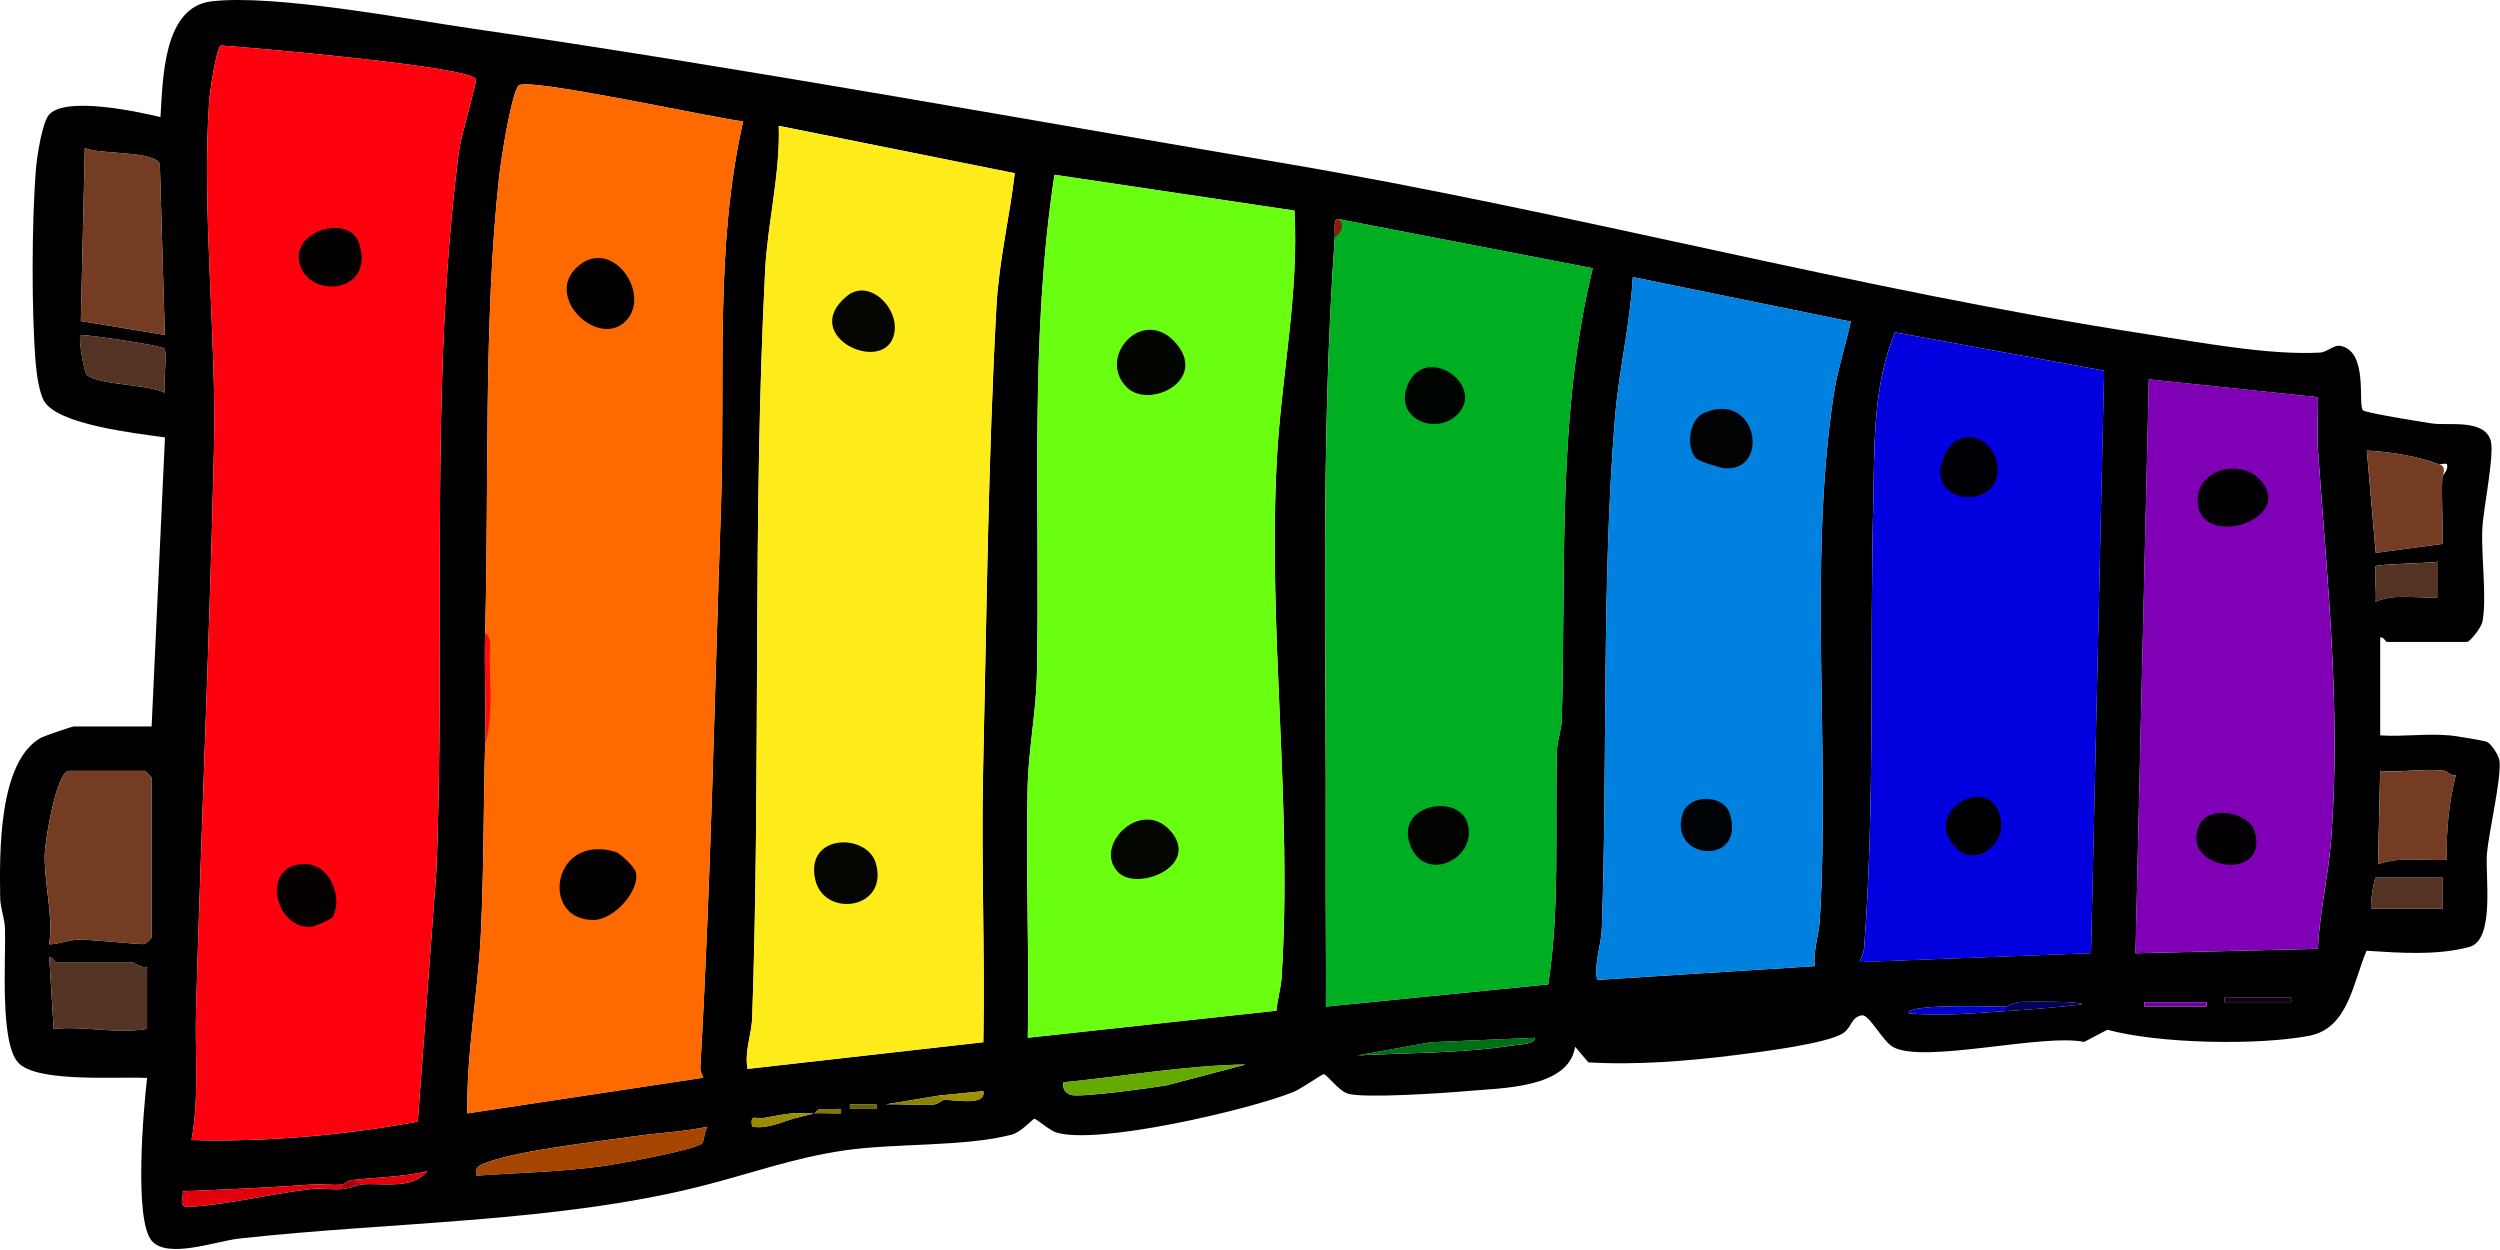
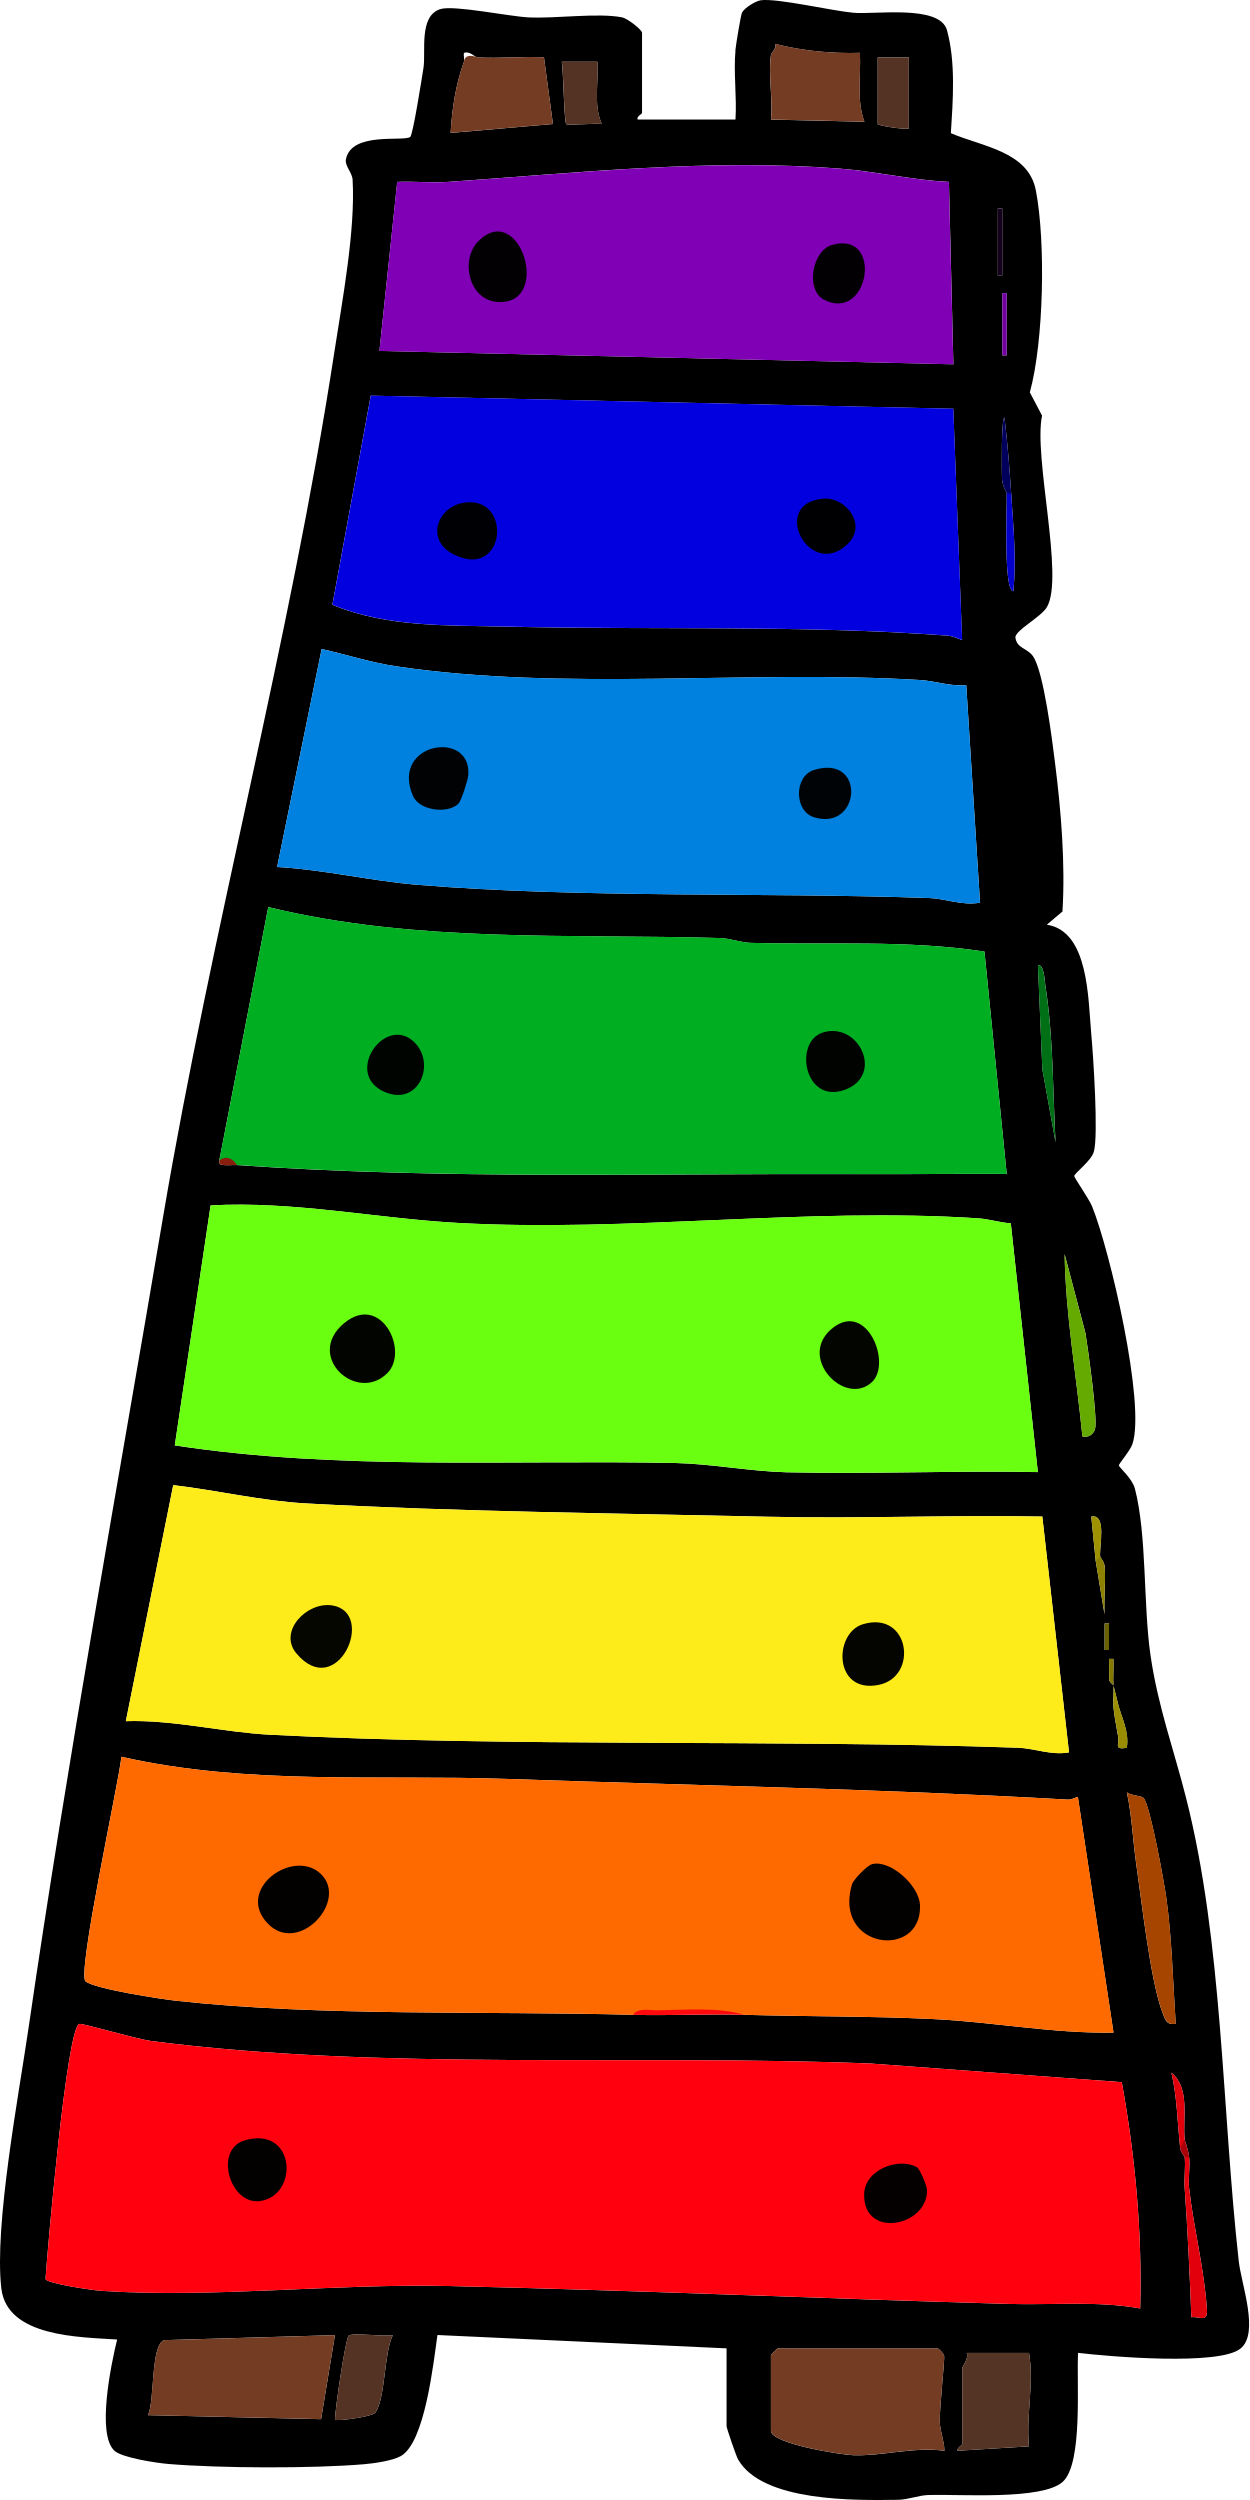
- <svg xmlns="http://www.w3.org/2000/svg" width="100%" height="100%" viewBox="0 0 1686 843" version="1.1" xml:space="preserve" style="fill-rule:evenodd;clip-rule:evenodd;stroke-linejoin:round;stroke-miterlimit:2;">
-   <clipPath id="_clip1">
-     <polygon points="1685.81,0 1685.81,842.323 -0,842.323 -0,0 1685.81,0 " />
-   </clipPath>
-   <g clip-path="url(#_clip1)">
-     <path id="path6" d="M1651.67,495.859c3.708,0.333 23.708,3.625 25.542,4.458c3.125,1.458 7.916,9.125 8.416,12.667c1.542,11.041 -7.083,47.75 -8.416,62.416c-1.334,14.667 5.625,58.375 -11.75,63.167c-21.625,5.958 -47.375,4.042 -69.459,2.625c-9.166,21.417 -12.25,52.292 -38.666,57.333c-34.709,6.667 -101.834,5.334 -136.125,-4.083l-15.667,8.25c-27.792,-5.917 -108.625,15 -129,3.333c-7,-4 -16,-22.041 -20.833,-21.291c-7.209,1.083 -6.917,7.916 -12.334,11.791c-10.208,7.25 -57.041,13.042 -72.083,14.917c-32.375,4.083 -67.875,7 -100.125,5l-8.917,-10.542c-4.333,28.375 -50,27.792 -73.583,29.959c-14.417,1.333 -69.083,4.958 -79.625,1.708c-6.417,-2 -14.375,-13.167 -16.292,-13.167c-1.208,0 -15.208,9.875 -20.5,12.042c-29.625,12 -133.333,36.208 -160.25,27.167c-4.416,-1.5 -13.25,-9.167 -14.333,-9.125c-1.292,-0 -8.708,9 -15.625,10.791c-31.583,8.209 -77.875,5.542 -112.458,10.542c-34.5,5 -63.875,15.833 -96.042,23.958c-97.875,24.875 -210.583,24.167 -312.458,35.542c-15.834,1.75 -48.542,14.083 -58.959,1.208c-11.75,-14.5 -5.416,-88.416 -2.916,-109.541c-19.084,-1.167 -74.667,3.5 -87.042,-10.459c-12.375,-13.958 -8.167,-69.291 -8.792,-90.208c-0.208,-7.083 -3.125,-13.667 -3.25,-20.75c-0.416,-28.917 -1.5,-91.667 27.334,-107.917c2.333,-1.291 21.083,-7.708 22.291,-7.708l52.5,0l9,-194.958c-18.75,-2.709 -72.75,-8.417 -81.708,-24.834c-3.125,-5.708 -4.833,-17.791 -5.417,-24.583c-2.958,-34.75 -2.75,-97.208 0.167,-132.042c0.667,-8.083 4.167,-30.958 8.792,-36.208c10.958,-12.417 58.958,-2.292 75.125,1.667c1.708,-25.209 1.541,-74.209 34.458,-78.084c42.292,-4.958 131,11.875 176.625,18.5c181.625,26.417 364.333,59.875 545.5,90.5c194.708,32.917 388.833,85.709 583.458,115.542c34.75,5.333 82.209,14.292 116.334,12.333c5,-0.291 9.291,-5.416 13.875,-4.5c18.875,3.75 11.583,39.167 15.041,43.375c1.5,1.834 40.209,7.917 46.584,8.917c10.916,1.708 35.125,-3.333 39.625,11.5c2.75,9.083 -5,46.417 -5.625,59.25c-0.917,18.542 3.208,46.583 0.041,63.042c-0.75,3.916 -8.458,13.583 -10.416,13.583l-54,0c-0.917,0 -2.292,-3.792 -4.5,-3l-0,66c15.083,1 31.625,-1.375 46.5,0l-0,-0.083l-0.042,-0Zm-3,24c-13,-2 -29.958,1.458 -43.5,-0l-1.458,63.041c14.833,-5.541 31,-2.25 46.458,-3.041c-0.583,-19 1.292,-38.542 6,-57c-3.125,0.875 -5.917,-2.792 -7.542,-3.042l0.042,0.042Zm-4.5,-207c-15.333,-5.584 -31.75,-8.042 -48,-9l6,69l44.958,-6.042c0.75,-14.75 -0.916,-30.417 0,-44.958c0.084,-1.584 4.5,-5.042 3,-9c-1.875,-0.417 -4.583,0.5 -6,-0l0.042,-0Zm3,300l-0,-21l-45,-0c-1.042,-0 -3.875,17.791 -3,21l48,-0Zm-3,-210l-0,-24.042c-5.792,1.042 -40.5,1.542 -42.042,3c-1,0.958 0.709,19.667 0,24c13.084,-5.833 28.042,-2 42,-3l0,0.042l0.042,-0Zm-81,237c1.208,-24.625 7.042,-49 8.958,-73.542c6.834,-88.125 -2.791,-176.083 -8.958,-264c-0.792,-11.417 0.5,-23.083 -0,-34.458l-114,-12l-9,387.041l123.042,-3l-0.042,-0.041Zm-63,36l45,-0l-0,-3l-45,-0l-0,3Zm-54,3l42,-0l-0,-3l-42,-0l-0,3Zm-36,-36l8.833,-392.875l-141.041,-25.875c-15.334,37.166 -13.75,77.958 -14.709,117.333c-2.375,97.917 1.292,198.708 -6.041,296.958c-0.292,4.042 -1.667,6.834 -3.084,10.375l156,-5.958l0.042,0.042Zm-57,36c-7.958,0.291 -66.208,-2.417 -66.042,4.5c21.417,2.125 44.292,-0.084 66.042,-1.5c17.042,-1.084 34.125,-2.5 51.042,-4.5c-0,-2.209 -36.209,-1.917 -40.875,-1.709c-5.292,0.209 -9.625,3.209 -10.125,3.209l-0.042,-0Zm-129.333,-27.292c-1.042,-10.667 2.791,-20.75 3.416,-31.083c7.042,-115.875 -7.833,-239.375 9.292,-353.709c2.542,-16.875 7.917,-33.291 11.625,-49.875l-147,-30.041c-1.75,31.625 -9.417,63.083 -12,94.541c-9.125,111.042 -4.958,232.417 -8.917,345.084c-0.375,11.083 -5.333,22.541 -3.125,34.375l146.709,-9.292Zm-320.667,-503.708c-1.042,0.333 -2.458,-0.584 -2.792,1.708c-0.708,3.375 0,6.917 -0.208,10.292c-9.875,139.916 -5.542,278.916 -6.125,418.375c-0.125,33.541 0.333,67.125 0.125,100.625l149.958,-15c8,-52.459 4.417,-104.834 5.875,-157.625c0.209,-7.084 3.042,-13.667 3.25,-20.75c2.959,-101.917 -3.458,-204.667 20.875,-304.584l-171,-33.041l0.042,-0Zm12,563.958c35,-1.917 71,-1.417 105.625,-6.833c3.542,-0.542 14.542,-0.75 14.375,-5.084l-70.458,3l-49.5,8.959l-0.042,-0.042Zm-54.292,-30.208c0.5,-7.459 2.875,-14.625 3.375,-22.125c7.584,-115.75 -9.583,-235.584 -3.083,-351.084c3.125,-55.375 14.875,-110.666 11.792,-166.375l-161.834,-24.166c-17.041,111.583 -9.583,224.875 -11.875,337.625c-0.458,23.208 -5.708,51.5 -6.25,74.75c-1.333,56.458 1.209,113.166 0.125,169.625l167.709,-18.25l0.041,-0Zm-143.708,48.25c-0.833,4.125 1.083,7.25 5,8.541c6.167,2 54.083,-4.708 64.583,-6.416l53.375,-14.084c-41.291,0.667 -82,8 -122.958,12l-0,-0.041Zm-54,-27c1.167,-61.459 -1.542,-123.167 -0.125,-184.625c2.375,-102.834 3.333,-209.25 9,-312c1.667,-29.959 8.833,-59.709 12.333,-89.417l-159.166,-31.958c1.041,32.25 -7.542,65.708 -9.167,97.375c-8.5,165.75 -3,337.833 -8.75,504.25c-0.375,11.083 -5.333,22.541 -3.125,34.375l159.042,-18l-0.042,-0Zm-30,36l-36,5.958c10.5,-0.417 21.208,0.708 31.708,0.167c3.959,-0.209 6.667,-3.084 7.25,-3.125c6.792,-0.625 29.125,4.666 27,-6l-30,3l0.042,-0Zm-60,8.958l17.958,0l0,-2.958l-17.958,-0l-0,2.958Zm-24,3.042c-4.958,0.291 -10.083,-0.417 -15,-0c-5.208,0.458 -13.75,2.125 -19.417,3.125c-5.333,0.916 -8.958,-3.292 -7.541,5.833c10.916,1.792 20.458,-3.625 30,-6c4.166,-1.042 7.833,-1.875 12,-3c5.958,-0.375 12.041,0.292 18,0l-0,-2.958l-13.417,0.083c-2.208,-0.333 -3.75,2.667 -4.583,2.917l-0.042,-0Zm-222,-324c-0.667,24.916 0.708,50.083 -0,75c-1.208,42.333 -0.833,85.375 -2.875,127.625c-1.958,40.416 -9.833,80.875 -9.125,121.375l159,-24.042c-0.667,-2.333 -2,-4.208 -1.875,-6.833c7.208,-125.75 9.583,-252.5 13.958,-378.542c3,-86.75 -4.416,-174.167 14.917,-259.583c-18.25,-1.917 -146.875,-30.25 -151.5,-24.125c-5.208,6.875 -11.917,50.916 -13.125,61.958c-10.542,96.792 -6.708,208.458 -9.375,307.125l-0,0.042Zm146.25,344.25c1.625,-1.709 1.458,-8.167 3.75,-11.25c-16.125,3.458 -32.792,4.041 -49.083,6.416c-24.917,3.625 -78.375,9.542 -99.417,17.584c-4.667,1.791 -8.667,2.583 -7.5,8.958c28.167,-1.917 57.125,-2.5 85.083,-6.375c9.875,-1.375 62.917,-10.917 67.167,-15.375l-0,0.042Zm-191.667,-14.667l12.542,-168.958c6.458,-158.209 -5.125,-329.209 15.25,-485.75c1.208,-9.334 11.917,-45.709 11.5,-48.167c-1.458,-8.542 -154.125,-21.708 -172.042,-22.875c-3.041,0.833 -7.583,31.875 -7.958,37.542c-5.042,75 5,157.333 3.25,234.25c-2.875,125.625 -8.5,252.416 -12.083,377.916c-0.834,29.542 2.208,59.334 -3.042,88.459c51.125,1.416 102.333,-3.292 152.583,-12.417Zm-44.583,39.417c-2.833,0.333 -5.333,2.916 -6,3c-6.833,0.666 -14.125,-0.5 -21,-0c-28.875,2.041 -57.875,3.416 -87,4.5c1.125,3.791 -3.917,11.041 4.5,10.541c27.083,-1.583 55.5,-8.958 82.5,-12.041c6.708,-0.75 14.25,0.75 21,-0c5.333,-0.584 11.125,-2.917 12,-3c13.792,-1.5 34.542,3.916 45,-8.959c-16.75,3.917 -34.083,4.042 -51,5.959Zm-126,-570l-3.375,-115.125c-3.167,-9.25 -40.917,-6.334 -50.583,-10.917l-2.709,116.708l56.667,9.334Zm-0.042,39c-1.125,-5.709 1.834,-27.25 -0.291,-29.709c-1.875,-2.166 -49.125,-9.125 -56.667,-9.291c-1.25,1.25 2.042,25.416 4.792,27.333c9.916,6.792 40,5.667 52.166,11.667Zm-8.958,367.5l-0,-108c-0,-0.334 -4.167,-4.5 -4.5,-4.5l-51,-0c-8.708,-0 -16.208,47.291 -16.5,55.583c-0.625,19.792 5.833,40.917 3,61.417c6.667,-0.084 12.583,-2.875 19.333,-3.125c8.959,-0.334 42.584,3.5 44.75,2.916c1.417,-0.375 4.542,-3.166 4.875,-4.291l0.042,-0Zm-3,61.5l-0,-42c-3.833,1.625 -8.875,-3 -10.5,-3l-51,-0c-0.625,-0 -3.375,-4.5 -4.458,-3l2.958,48c21.125,-2.125 42.458,3.666 63,-0Z" style="fill-rule:nonzero;" />
-     <path id="path8" d="M281.755,756.442c-50.25,9.125 -101.458,13.833 -152.583,12.417c5.25,-29.125 2.167,-58.917 3.042,-88.459c3.625,-125.458 9.25,-252.291 12.083,-377.916c1.75,-76.875 -8.292,-159.209 -3.25,-234.25c0.375,-5.667 4.917,-36.709 7.958,-37.542c17.875,1.167 170.584,14.333 172.042,22.875c0.417,2.458 -10.292,38.833 -11.5,48.167c-20.375,156.541 -8.792,327.541 -15.25,485.75l-12.542,168.958Z" style="fill:#fe000e;fill-rule:nonzero;" />
-     <path id="path10" d="M327.172,426.859c2.667,-98.667 -1.167,-210.334 9.375,-307.125c1.208,-11.042 7.917,-55.125 13.125,-61.959c4.625,-6.125 133.25,22.209 151.5,24.125c-19.333,85.417 -11.875,172.875 -14.917,259.584c-4.375,126.041 -6.75,252.791 -13.958,378.541c-0.167,2.584 1.208,4.5 1.875,6.834l-159,24.041c-0.708,-40.5 7.167,-81 9.125,-121.375c2.042,-42.25 1.667,-85.291 2.875,-127.625c2.417,-24.75 3.083,-50.666 -0,-75l-0,-0.041Z" style="fill:#fe6a00;fill-rule:nonzero;" />
-     <path id="path12" d="M663.172,702.859l-159.042,18c-2.208,-11.875 2.75,-23.292 3.125,-34.375c5.75,-166.417 0.25,-338.5 8.75,-504.25c1.625,-31.667 10.209,-65.125 9.167,-97.375l159.167,31.958c-3.5,29.708 -10.667,59.458 -12.334,89.417c-5.666,102.75 -6.625,209.166 -9,312c-1.416,61.458 1.292,123.208 0.125,184.625l0.042,-0Z" style="fill:#feeb1a;fill-rule:nonzero;" />
-     <path id="path14" d="M860.88,681.609l-167.708,18.25c1.083,-56.459 -1.458,-113.167 -0.125,-169.625c0.542,-23.25 5.792,-51.542 6.25,-74.75c2.292,-112.792 -5.167,-226.042 11.875,-337.625l161.833,24.166c3.084,55.75 -8.708,111 -11.791,166.375c-6.5,115.5 10.666,235.292 3.083,351.084c-0.5,7.5 -2.875,14.666 -3.375,22.125l-0.042,-0Z" style="fill:#6afe11;fill-rule:nonzero;" />
-     <path id="path16" d="M903.172,147.859l171,33.041c-24.333,99.959 -17.917,202.667 -20.875,304.584c-0.208,7.083 -3.042,13.666 -3.25,20.75c-1.5,52.75 2.083,105.166 -5.875,157.625l-149.958,15c0.208,-33.5 -0.292,-67.084 -0.125,-100.625c0.583,-139.459 -3.75,-278.459 6.125,-418.375l3,-12l-0.042,-0Z" style="fill:#00ae22;fill-rule:nonzero;" />
-     <path id="path18" d="M1223.84,651.567l-146.709,9.292c-2.208,-11.875 2.75,-23.292 3.125,-34.375c3.959,-112.667 -0.25,-234.042 8.917,-345.084c2.583,-31.458 10.25,-62.916 12,-94.541l147,30.041c-3.708,16.584 -9.083,33 -11.625,49.875c-17.083,114.334 -2.208,237.834 -9.292,353.709c-0.625,10.333 -4.5,20.416 -3.416,31.083Z" style="fill:#0081df;fill-rule:nonzero;" />
-     <path id="path20" d="M1410.17,642.859l-156,5.958c1.417,-3.542 2.792,-6.375 3.083,-10.375c7.292,-98.25 3.667,-199.042 6.042,-296.958c0.958,-39.375 -0.625,-80.209 14.708,-117.334l141.042,25.875l-8.833,392.875l-0.042,-0.041Z" style="fill:#0200df;fill-rule:nonzero;" />
-     <path id="path22" d="M1563.17,639.859l-123.042,3l9,-387.042l114,12c0.5,11.417 -0.791,23.042 0,34.458c6.125,87.917 15.792,175.875 8.959,264c-1.917,24.542 -7.75,48.917 -8.959,73.542l0.042,0.042Z" style="fill:#8000b6;fill-rule:nonzero;" />
-     <path id="path24" d="M102.172,632.359c-0.333,1.125 -3.5,3.916 -4.875,4.291c-2.167,0.584 -35.833,-3.25 -44.75,-2.916c-6.75,0.25 -12.667,3.083 -19.333,3.125c2.833,-20.5 -3.625,-41.625 -3,-61.417c0.25,-8.292 7.791,-55.583 16.5,-55.583l51,-0c0.333,-0 4.5,4.166 4.5,4.5l-0,108l-0.042,-0Z" style="fill:#733c23;fill-rule:nonzero;" />
-     <path id="path26" d="M111.172,225.859l-56.667,-9.334l2.709,-116.708c9.708,4.542 47.416,1.625 50.583,10.917l3.375,115.125Z" style="fill:#733c23;fill-rule:nonzero;" />
-     <path id="path28" d="M1647.17,321.859c-0.958,14.541 0.75,30.208 -0,44.958l-44.958,6.042l-6,-69c16.25,0.958 32.666,3.416 48,9c3.916,0.5 4.916,3.5 3,9l-0.042,-0Z" style="fill:#733c23;fill-rule:nonzero;" />
-     <path id="path30" d="M99.172,693.859c-20.542,3.708 -41.875,-2.084 -63,-0l-2.958,-48c1.083,-1.5 3.833,3 4.458,3l51,-0c1.625,-0 6.667,4.625 10.5,3l-0,42Z" style="fill:#543425;fill-rule:nonzero;" />
-     <path id="path32" d="M1648.67,519.859c1.583,0.25 4.375,3.916 7.542,3.041c-4.709,18.459 -6.584,38 -6,57c-15.5,0.792 -31.667,-2.5 -46.459,3.042l1.459,-63.042c13.541,1.459 30.5,-2 43.5,0l-0.042,-0.041Z" style="fill:#733c23;fill-rule:nonzero;" />
-     <path id="path34" d="M473.422,771.109c-4.208,4.458 -57.25,14 -67.167,15.375c-27.958,3.875 -56.916,4.458 -85.083,6.375c-1.125,-6.375 2.875,-7.167 7.5,-8.959c21.042,-8.041 74.458,-13.958 99.417,-17.583c16.291,-2.375 32.958,-2.958 49.083,-6.417c-2.25,3.042 -2.125,9.542 -3.75,11.25l-0,-0.041Z" style="fill:#a64500;fill-rule:nonzero;" />
-     <path id="path36" d="M111.13,264.859c-12.166,-6 -42.25,-4.875 -52.166,-11.667c-2.792,-1.917 -6.084,-26.042 -4.792,-27.333c7.583,0.166 54.833,7.083 56.667,9.291c2.125,2.459 -0.834,23.959 0.291,29.709Z" style="fill:#543324;fill-rule:nonzero;" />
-     <path id="path38" d="M717.172,729.859c40.958,-3.959 81.667,-11.334 122.958,-12l-53.375,14.083c-10.5,1.708 -58.458,8.375 -64.583,6.417c-3.917,-1.25 -5.833,-4.417 -5,-8.542l-0,0.042Z" style="fill:#65aa00;fill-rule:nonzero;" />
-     <path id="path40" d="M1647.17,612.859l-48,-0c-0.875,-3.209 1.958,-21 3,-21l45,-0l-0,21Z" style="fill:#543324;fill-rule:nonzero;" />
-     <path id="path42" d="M1644.17,402.859c-13.917,1 -28.917,-2.834 -42,3c0.667,-4.334 -1.042,-23.042 -0,-24c1.5,-1.459 36.25,-1.959 42.042,-3l-0,24.041l-0,-0.041l-0.042,-0Z" style="fill:#543324;fill-rule:nonzero;" />
-     <path id="path44" d="M915.172,711.817l49.5,-8.958l70.458,-3c0.209,4.333 -10.791,4.541 -14.375,5.083c-34.625,5.458 -70.625,4.958 -105.625,6.833l0.042,0.042Z" style="fill:#007016;fill-rule:nonzero;" />
-     <path id="path46" d="M210.172,801.859c-27,3.083 -55.458,10.458 -82.5,12.041c-8.417,0.5 -3.375,-6.708 -4.5,-10.541c29.125,-1.084 58.125,-2.459 87,-4.5c2.625,0.833 2.583,1.833 -0,3Z" style="fill:#e1000c;fill-rule:nonzero;" />
-     <path id="path48" d="M1353.17,681.859c-21.708,1.416 -44.625,3.625 -66.042,1.5c-0.166,-6.917 58.084,-4.209 66.042,-4.5c2.625,0.833 2.583,1.833 -0,3Z" style="fill:#0200c9;fill-rule:nonzero;" />
-     <path id="path50" d="M327.172,501.859c0.708,-24.917 -0.667,-50.084 -0,-75c4.958,3.125 3,11.375 3.042,16.458c0.208,18.625 2.25,41.083 -3.042,58.542Z" style="fill:#fe090d;fill-rule:nonzero;" />
-     <path id="path52" d="M243.172,798.859c-4.708,0.708 -6.708,-0.292 -6,-3c16.917,-1.917 34.25,-2.042 51,-5.959c-10.458,12.875 -31.208,7.459 -45,8.959Z" style="fill:#e2000c;fill-rule:nonzero;" />
-     <path id="path54" d="M1353.17,681.859l-0,-3c0.542,-0 4.833,-3 10.125,-3.209c4.708,-0.208 40.875,-0.5 40.875,1.709c-16.917,2 -34,3.416 -51.042,4.5l0.042,-0Z" style="fill:#01005c;fill-rule:nonzero;" />
-     <path id="path56" d="M537.172,753.859c-9.542,2.375 -19.083,7.791 -30,6c-1.417,-9.125 2.208,-4.917 7.542,-5.834c5.666,-1 14.25,-2.666 19.416,-3.125c2.042,0.292 3.334,0.625 3,3l0,-0.041l0.042,-0Z" style="fill:#998c00;fill-rule:nonzero;" />
-     <path id="path58" d="M636.172,741.859c-0.625,-0 -3.333,2.916 -7.25,3.125c-10.5,0.541 -21.208,-0.584 -31.708,-0.167l36,-5.958c2.208,0.208 3.5,0.458 3,3l-0.042,-0Z" style="fill:#8d8100;fill-rule:nonzero;" />
-     <path id="rect60" d="M1545.17,675.859l-45,-0l-0,-3l45,-0l-0,3Z" style="fill:#15001d;" />
-     <path id="rect62" d="M1488.17,678.859l-42,-0l-0,-3l42,-0l-0,3Z" style="fill:#71009f;" />
-     <path id="path64" d="M633.172,738.859l30,-3c2.125,10.625 -20.167,5.375 -27,6l-3,-3Z" style="fill:#9f9200;fill-rule:nonzero;" />
-     <path id="path66" d="M210.172,801.859l-0,-3c6.875,-0.5 14.167,0.666 21,-0c2.625,0.833 2.583,1.833 -0,3c-6.75,0.75 -14.292,-0.75 -21,-0Z" style="fill:#e6000d;fill-rule:nonzero;" />
-     <path id="rect68" d="M591.13,747.859l-17.958,-0l-0,-2.959l17.958,0l0,2.959Z" style="fill:#696000;" />
-     <path id="path70" d="M231.172,801.859l-0,-3c0.667,-0.084 3.167,-2.667 6,-3l6,3c-0.875,0.083 -6.667,2.416 -12,3Z" style="fill:#a90009;fill-rule:nonzero;" />
-     <path id="path72" d="M549.172,750.859c0.833,-0.209 2.375,-3.209 4.583,-2.917l13.417,-0.083l-0,2.958c-5.958,0.333 -12.042,-0.333 -18,0l-0,0.042Z" style="fill:#847900;fill-rule:nonzero;" />
-     <path id="path74" d="M900.172,159.859c0.25,-3.375 -0.542,-6.875 0.208,-10.292c0.334,-2.292 1.75,-1.375 2.792,-1.708c3.75,4.5 1.542,9.041 -3,12Z" style="fill:#881e0d;fill-rule:nonzero;" />
-     <path id="path76" d="M537.172,753.859l-3,-3c4.917,-0.417 10.042,0.291 15,-0c-4.167,1.125 -7.833,1.958 -12,3Z" style="fill:#9e9100;fill-rule:nonzero;" />
-     <path id="path78" d="M242.505,164.984c10.084,34.125 -36.75,36.916 -40.875,10.708c-3.25,-20.667 34.667,-31.708 40.875,-10.708Z" style="fill:#030000;fill-rule:nonzero;" />
-     <path id="path80" d="M224.464,618.234c-1.125,1.958 -12.542,6.916 -15.834,6.916c-23.875,0.084 -32.833,-42.416 -3,-42.458c17.542,0 25.542,23.667 18.834,35.5l-0,0.042Z" style="fill:#050000;fill-rule:nonzero;" />
-     <path id="path82" d="M428.755,588.025c3.25,11.917 -14.166,32.042 -28.041,32.375c-36.584,0.875 -28.959,-58.666 14.333,-45.916c3.417,1 12.792,10.25 13.708,13.541Z" style="fill:#030100;fill-rule:nonzero;" />
-     <path id="path84" d="M422.38,216.109c-17.958,19.375 -55.083,-14.625 -33.833,-35.375c23.042,-22.5 51.125,16.791 33.833,35.375Z" style="fill:#020100;fill-rule:nonzero;" />
-     <path id="path86" d="M590.589,581.984c9.333,31.458 -35.375,37.583 -40.917,10.625c-6.25,-30.584 34.958,-30.667 40.917,-10.625Z" style="fill:#040400;fill-rule:nonzero;" />
-     <path id="path88" d="M571.005,199.775c14.667,-12.25 35.042,7.125 32.209,24.417c-4.959,29.958 -65.167,3.042 -32.209,-24.417Z" style="fill:#060601;fill-rule:nonzero;" />
-     <path id="path90" d="M759.839,261.15c-20.542,-20.625 11.5,-55.75 33.666,-29.166c20.792,24.916 -18.833,44.125 -33.666,29.166Z" style="fill:#020400;fill-rule:nonzero;" />
-     <path id="path92" d="M753.922,588.067c-17.333,-18.292 17.25,-51.458 36.667,-26.208c17.625,22.875 -24.084,39.458 -36.667,26.208Z" style="fill:#020500;fill-rule:nonzero;" />
-     <path id="path94" d="M989.589,554.942c7.5,24.333 -29.167,41.583 -38.75,14.458c-9.584,-27.125 32.625,-34.333 38.75,-14.458Z" style="fill:#000300;fill-rule:nonzero;" />
-     <path id="path96" d="M983.339,279.067c-14.542,15.458 -44.334,3.208 -33.625,-20.208c12.375,-27.084 51.833,0.833 33.625,20.208Z" style="fill:#000401;fill-rule:nonzero;" />
-     <path id="path98" d="M1143.88,309.15c-7,-7 -4.916,-26.333 5.334,-30.708c35.958,-15.417 44.916,39.833 13.833,37.333c-3.25,-0.25 -17.292,-4.75 -19.167,-6.625Z" style="fill:#000203;fill-rule:nonzero;" />
-     <path id="path100" d="M1166.63,548.942c10.792,35.292 -41.625,31.458 -31.916,0c4.208,-13.583 27.75,-13.583 31.916,0Z" style="fill:#000305;fill-rule:nonzero;" />
-     <path id="path102" d="M1346.71,312.067c6.208,33.792 -52.5,29.625 -34.834,-6c9.584,-19.333 31.625,-11.292 34.834,6Z" style="fill:#000004;fill-rule:nonzero;" />
-     <path id="path104" d="M1349.59,555.109c1.291,15.041 -17.792,30.5 -31.125,15.958c-23.5,-25.542 28,-52.208 31.125,-15.958Z" style="fill:#000003;fill-rule:nonzero;" />
-     <path id="path106" d="M1523.3,322.692c27.75,27.917 -43.458,49.958 -41.125,12.875c1.208,-19.417 28.542,-25.583 41.125,-12.875Z" style="fill:#020003;fill-rule:nonzero;" />
-     <path id="path108" d="M1520.63,561.025c9.959,34.959 -52.416,25.167 -37,-5.25c6.5,-12.833 33.167,-8.208 37,5.25Z" style="fill:#030004;fill-rule:nonzero;" />
-   </g>
+ <svg xmlns="http://www.w3.org/2000/svg" id="Layer_1" version="1.1" viewBox="0 0 202.158 404.595" width="202.158" height="404.595">
+   <defs id="defs4">
+     <style id="style2">
+       .st0 {
+         fill: #0200df;
+       }
+ 
+       .st1 {
+         fill: #060601;
+       }
+ 
+       .st2 {
+         fill: #e6000d;
+       }
+ 
+       .st3 {
+         fill: #050000;
+       }
+ 
+       .st4 {
+         fill: #000003;
+       }
+ 
+       .st5 {
+         fill: #9f9200;
+       }
+ 
+       .st6 {
+         fill: #a90009;
+       }
+ 
+       .st7 {
+         fill: #000004;
+       }
+ 
+       .st8 {
+         fill: #543425;
+       }
+ 
+       .st9 {
+         fill: #8000b6;
+       }
+ 
+       .st10 {
+         fill: #15001d;
+       }
+ 
+       .st11 {
+         fill: #000300;
+       }
+ 
+       .st12 {
+         fill: #8d8100;
+       }
+ 
+       .st13 {
+         fill: #65aa00;
+       }
+ 
+       .st14 {
+         fill: #fe6a00;
+       }
+ 
+       .st15 {
+         fill: #030000;
+       }
+ 
+       .st16 {
+         fill: #030004;
+       }
+ 
+       .st17 {
+         fill: #881e0d;
+       }
+ 
+       .st18 {
+         fill: #000203;
+       }
+ 
+       .st19 {
+         fill: #030100;
+       }
+ 
+       .st20 {
+         fill: #fe090d;
+       }
+ 
+       .st21 {
+         fill: #007016;
+       }
+ 
+       .st22 {
+         fill: #e2000c;
+       }
+ 
+       .st23 {
+         fill: #020003;
+       }
+ 
+       .st24 {
+         fill: #a64500;
+       }
+ 
+       .st25 {
+         fill: #00ae22;
+       }
+ 
+       .st26 {
+         fill: #71009f;
+       }
+ 
+       .st27 {
+         fill: #0081df;
+       }
+ 
+       .st28 {
+         fill: #020100;
+       }
+ 
+       .st29 {
+         fill: #fe000e;
+       }
+ 
+       .st30 {
+         fill: #01005c;
+       }
+ 
+       .st31 {
+         fill: #9e9100;
+       }
+ 
+       .st32 {
+         fill: #733c23;
+       }
+ 
+       .st33 {
+         fill: #6afe11;
+       }
+ 
+       .st34 {
+         fill: #000305;
+       }
+ 
+       .st35 {
+         fill: #feeb1a;
+       }
+ 
+       .st36 {
+         fill: #998c00;
+       }
+ 
+       .st37 {
+         fill: #0200c9;
+       }
+ 
+       .st38 {
+         fill: #020400;
+       }
+ 
+       .st39 {
+         fill: #696000;
+       }
+ 
+       .st40 {
+         fill: #000401;
+       }
+ 
+       .st41 {
+         fill: #040400;
+       }
+ 
+       .st42 {
+         fill: #e1000c;
+       }
+ 
+       .st43 {
+         fill: #847900;
+       }
+ 
+       .st44 {
+         fill: #020500;
+       }
+ 
+       .st45 {
+         fill: #543324;
+       }
+     </style>
+   </defs>
+   <path d="m 119.006,8.194 c 0.08,-0.89 0.87,-5.69 1.07,-6.13 0.35,-0.75 2.19,-1.9 3.04,-2.02 2.65,-0.37 11.46,1.7 14.98,2.02 3.52,0.32 14.01,-1.35 15.16,2.82 1.43,5.19 0.97,11.37 0.63,16.67 5.14,2.2 12.55,2.94 13.76,9.28 1.6,8.33 1.28,24.44 -0.98,32.67 l 1.98,3.76 c -1.42,6.67 3.6,26.07 0.8,30.96 -0.96,1.68 -5.29,3.84 -5.11,5 0.26,1.73 1.9,1.66 2.83,2.96 1.74,2.45 3.13,13.69 3.58,17.3 0.98,7.77 1.68,16.29 1.2,24.03 l -2.53,2.14 c 6.81,1.04 6.67,12 7.19,17.66 0.32,3.46 1.19,16.58 0.41,19.11 -0.48,1.54 -3.16,3.45 -3.16,3.91 0,0.29 2.37,3.65 2.89,4.92 2.88,7.11 8.69,32 6.52,38.46 -0.36,1.06 -2.2,3.18 -2.19,3.44 0,0.31 2.16,2.09 2.59,3.75 1.97,7.58 1.33,18.69 2.53,26.99 1.2,8.28 3.8,15.33 5.75,23.05 5.97,23.49 5.8,50.54 8.53,74.99 0.42,3.8 3.38,11.65 0.29,14.15 -3.48,2.82 -21.22,1.3 -26.29,0.7 -0.28,4.58 0.84,17.92 -2.51,20.89 -3.35,2.97 -16.63,1.96 -21.65,2.11 -1.7,0.05 -3.28,0.75 -4.98,0.78 -6.94,0.1 -22,0.36 -25.9,-6.56 -0.31,-0.56 -1.85,-5.06 -1.85,-5.35 v -12.6 l -46.79,-2.16 c -0.65,4.5 -2.02,17.46 -5.96,19.61 -1.37,0.75 -4.27,1.16 -5.9,1.3 -8.34,0.71 -23.33,0.66 -31.69,-0.04 -1.94,-0.16 -7.43,-1 -8.69,-2.11 -2.98,-2.63 -0.55,-14.15 0.4,-18.03 -6.05,-0.41 -17.81,-0.37 -18.74,-8.27 -1.19,-10.15 2.85,-31.44 4.44,-42.39 6.34,-43.59 14.37,-87.44 21.72,-130.92 7.9,-46.73 20.57,-93.32 27.73,-140.03 1.28,-8.34 3.43,-19.73 2.96,-27.92 -0.07,-1.2 -1.3,-2.23 -1.08,-3.33 0.9,-4.53 9.4,-2.78 10.41,-3.61 0.44,-0.36 1.9,-9.65 2.14,-11.18 0.41,-2.62 -0.8,-8.43 2.76,-9.51 2.18,-0.66 11.14,1.2 14.22,1.35 4.45,0.22 11.18,-0.77 15.13,-0.01 0.94,0.18 3.26,2.03 3.26,2.5 v 12.96 c 0,0.22 -0.91,0.55 -0.72,1.08 h 15.84 c 0.24,-3.62 -0.33,-7.59 0,-11.16 h -0.02 z m 5.76,0.72 c -0.48,3.12 0.35,7.19 0,10.44 l 15.13,0.35 c -1.33,-3.56 -0.54,-7.44 -0.73,-11.15 -4.56,0.14 -9.25,-0.31 -13.68,-1.44 0.21,0.75 -0.67,1.42 -0.73,1.81 v 0 z m -49.68,1.08 c -1.34,3.68 -1.93,7.62 -2.16,11.52 l 16.56,-1.44 -1.45,-10.79 c -3.54,-0.18 -7.3,0.22 -10.79,0 -0.38,-0.02 -1.21,-1.08 -2.16,-0.72 -0.1,0.45 0.12,1.1 0,1.44 v 0 z m 72,-0.72 h -5.04 v 10.8 c 0,0.25 4.27,0.93 5.04,0.72 z m -50.4,0.72 h -5.77 c 0.25,1.39 0.37,9.72 0.72,10.09 0.23,0.24 4.72,-0.17 5.76,0 -1.4,-3.14 -0.48,-6.73 -0.72,-10.08 h 0.01 z m 56.88,19.44 c -5.91,-0.29 -11.76,-1.69 -17.65,-2.15 -21.15,-1.64 -42.26,0.67 -63.36,2.15 -2.74,0.19 -5.54,-0.12 -8.27,0 l -2.88,27.36 92.89,2.16 -0.72,-29.53 v 0 z m 8.64,15.12 v -10.8 h -0.72 v 10.8 z m 0.72,12.96 v -10.08 h -0.72 v 10.08 z m -8.64,8.64 -94.29,-2.12 -6.21,33.85 c 8.92,3.68 18.71,3.3 28.16,3.53 23.5,0.57 47.69,-0.31 71.27,1.45 0.97,0.07 1.64,0.4 2.49,0.74 l -1.43,-37.44 v 0 z m 8.64,13.68 c 0.07,1.91 -0.58,15.89 1.08,15.85 0.51,-5.14 -0.02,-10.63 -0.36,-15.85 -0.26,-4.09 -0.6,-8.19 -1.08,-12.25 -0.53,0 -0.46,8.69 -0.41,9.81 0.05,1.27 0.77,2.31 0.77,2.43 v 0 z m -6.55,31.04 c -2.56,0.25 -4.98,-0.67 -7.46,-0.82 -27.81,-1.69 -57.45,1.88 -84.89,-2.23 -4.05,-0.61 -7.99,-1.9 -11.97,-2.79 l -7.21,35.28 c 7.59,0.42 15.14,2.26 22.69,2.88 26.65,2.19 55.78,1.19 82.82,2.14 2.66,0.09 5.41,1.28 8.25,0.75 z m -120.89,76.96 c 0.08,0.25 -0.14,0.59 0.41,0.67 0.81,0.17 1.66,0 2.47,0.05 33.58,2.37 66.94,1.33 100.41,1.47 8.05,0.03 16.11,-0.08 24.15,-0.03 l -3.6,-35.99 c -12.59,-1.92 -25.16,-1.06 -37.83,-1.41 -1.7,-0.05 -3.28,-0.73 -4.98,-0.78 -24.46,-0.71 -49.12,0.83 -73.1,-5.01 l -7.93,41.04 v 0 z m 135.35,-2.88 c -0.46,-8.4 -0.34,-17.04 -1.64,-25.35 -0.13,-0.85 -0.18,-3.49 -1.22,-3.45 l 0.72,16.91 2.15,11.88 v 0 z m -7.25,13.03 c -1.79,-0.12 -3.51,-0.69 -5.31,-0.81 -27.78,-1.82 -56.54,2.3 -84.26,0.74 -13.29,-0.75 -26.56,-3.57 -39.93,-2.83 l -5.8,38.84 c 26.78,4.09 53.97,2.3 81.03,2.85 5.57,0.11 12.36,1.37 17.94,1.5 13.55,0.32 27.16,-0.29 40.71,-0.03 l -4.38,-40.25 v 0 z m 11.58,34.49 c 0.99,0.2 1.74,-0.26 2.05,-1.2 0.48,-1.48 -1.13,-12.98 -1.54,-15.5 l -3.38,-12.81 c 0.16,9.91 1.92,19.68 2.88,29.51 z m -6.48,12.96 c -14.75,-0.28 -29.56,0.37 -44.31,0.03 -24.68,-0.57 -50.22,-0.8 -74.88,-2.16 -7.19,-0.4 -14.33,-2.12 -21.46,-2.96 l -7.67,38.2 c 7.74,-0.25 15.77,1.81 23.37,2.2 39.78,2.04 81.08,0.72 121.02,2.1 2.66,0.09 5.41,1.28 8.25,0.75 l -4.32,-38.17 v 0 z m 8.64,7.2 1.43,8.64 c -0.1,-2.52 0.17,-5.09 0.04,-7.61 -0.05,-0.95 -0.74,-1.6 -0.75,-1.74 -0.15,-1.63 1.12,-6.99 -1.44,-6.48 l 0.72,7.2 v 0 z m 2.15,14.4 v -4.31 h -0.71 v 4.31 z m 0.73,5.76 c 0.07,1.19 -0.1,2.42 0,3.6 0.11,1.25 0.51,3.3 0.75,4.66 0.22,1.28 -0.79,2.15 1.4,1.81 0.43,-2.62 -0.87,-4.91 -1.44,-7.2 -0.25,-1 -0.45,-1.88 -0.72,-2.88 -0.09,-1.43 0.07,-2.89 0,-4.32 h -0.71 l 0.02,3.22 c -0.08,0.53 0.64,0.9 0.7,1.1 v 0 z m -77.76,53.28 c 5.98,0.16 12.02,-0.17 18,0 10.16,0.29 20.49,0.2 30.63,0.69 9.7,0.47 19.41,2.36 29.13,2.19 l -5.77,-38.16 c -0.56,0.16 -1.01,0.48 -1.64,0.45 -30.18,-1.73 -60.6,-2.3 -90.85,-3.35 -20.82,-0.72 -41.8,1.06 -62.3,-3.58 -0.46,4.38 -7.26,35.25 -5.79,36.36 1.65,1.25 12.22,2.86 14.87,3.15 23.23,2.53 50.03,1.61 73.71,2.25 z m 82.62,-35.1 c -0.41,-0.39 -1.96,-0.35 -2.7,-0.9 0.83,3.87 0.97,7.87 1.54,11.78 0.87,5.98 2.29,18.81 4.22,23.86 0.43,1.12 0.62,2.08 2.15,1.8 -0.46,-6.76 -0.6,-13.71 -1.53,-20.42 -0.33,-2.37 -2.62,-15.1 -3.69,-16.12 z m -3.52,46 -40.55,-3.01 c -37.97,-1.55 -79.01,1.23 -116.58,-3.66 -2.24,-0.29 -10.97,-2.86 -11.56,-2.76 -2.05,0.35 -5.21,36.99 -5.49,41.29 0.2,0.73 7.65,1.82 9.01,1.91 18,1.21 37.76,-1.2 56.22,-0.78 30.15,0.69 60.58,2.04 90.7,2.9 7.09,0.2 14.24,-0.53 21.23,0.73 0.34,-12.27 -0.79,-24.56 -2.98,-36.62 z m 9.46,10.7 c 0.08,0.68 0.7,1.28 0.72,1.44 0.16,1.64 -0.12,3.39 0,5.04 0.49,6.93 0.82,13.89 1.08,20.88 0.91,-0.27 2.65,0.94 2.53,-1.08 -0.38,-6.5 -2.15,-13.32 -2.89,-19.8 -0.18,-1.61 0.18,-3.42 0,-5.04 -0.14,-1.28 -0.7,-2.67 -0.72,-2.88 -0.36,-3.31 0.94,-8.29 -2.15,-10.8 0.94,4.02 0.97,8.18 1.43,12.24 z m -136.8,30.24 -27.63,0.81 c -2.22,0.76 -1.52,9.82 -2.62,12.14 l 28.01,0.65 z m 9.36,0.01 c -1.37,0.27 -6.54,-0.44 -7.13,0.07 -0.52,0.45 -2.19,11.79 -2.23,13.6 0.3,0.3 6.1,-0.49 6.56,-1.15 1.63,-2.38 1.36,-9.6 2.8,-12.52 z m 88.2,2.15 h -25.92 c -0.08,0 -1.08,1 -1.08,1.08 v 12.24 c 0,2.09 11.35,3.89 13.34,3.96 4.75,0.15 9.82,-1.4 14.74,-0.72 -0.02,-1.6 -0.69,-3.02 -0.75,-4.64 -0.08,-2.15 0.84,-10.22 0.7,-10.74 -0.09,-0.34 -0.76,-1.09 -1.03,-1.17 v 0 z m 14.76,0.72 h -10.08 c 0.39,0.92 -0.72,2.13 -0.72,2.52 v 12.24 c 0,0.15 -1.08,0.81 -0.72,1.07 l 11.52,-0.71 c -0.51,-5.07 0.88,-10.19 0,-15.12 z" id="path6" />
+   <path class="st29" d="m 181.546,336.974 c 2.19,12.06 3.32,24.35 2.98,36.62 -6.99,-1.26 -14.14,-0.52 -21.23,-0.73 -30.11,-0.87 -60.55,-2.22 -90.7,-2.9 -18.45,-0.42 -38.21,1.99 -56.22,0.78 -1.36,-0.09 -8.81,-1.18 -9.01,-1.91 0.28,-4.29 3.44,-40.94 5.49,-41.29 0.59,-0.1 9.32,2.47 11.56,2.76 37.57,4.89 78.61,2.11 116.58,3.66 z" id="path8" />
+   <path class="st14" d="m 102.446,326.074 c -23.68,-0.64 -50.48,0.28 -73.71,-2.25 -2.65,-0.29 -13.23,-1.9 -14.87,-3.15 -1.47,-1.11 5.33,-31.98 5.79,-36.36 20.5,4.64 41.49,2.85 62.3,3.58 30.25,1.05 60.67,1.62 90.85,3.35 0.62,0.04 1.08,-0.29 1.64,-0.45 l 5.77,38.16 c -9.72,0.17 -19.44,-1.72 -29.13,-2.19 -10.14,-0.49 -20.47,-0.4 -30.63,-0.69 -5.94,-0.58 -12.16,-0.74 -18,0 v 0 z" id="path10" />
+   <path class="st35" d="m 168.686,245.434 4.32,38.17 c -2.85,0.53 -5.59,-0.66 -8.25,-0.75 -39.94,-1.38 -81.24,-0.06 -121.02,-2.1 -7.6,-0.39 -15.63,-2.45 -23.37,-2.2 l 7.67,-38.2 c 7.13,0.84 14.27,2.56 21.46,2.96 24.66,1.36 50.2,1.59 74.88,2.16 14.75,0.34 29.57,-0.31 44.31,-0.03 v 0 z" id="path12" />
+   <path class="st33" d="m 163.586,197.984 4.38,40.25 c -13.55,-0.26 -27.16,0.35 -40.71,0.03 -5.58,-0.13 -12.37,-1.39 -17.94,-1.5 -27.07,-0.55 -54.25,1.24 -81.03,-2.85 l 5.8,-38.84 c 13.38,-0.74 26.64,2.09 39.93,2.83 27.72,1.56 56.47,-2.56 84.26,-0.74 1.8,0.12 3.52,0.69 5.31,0.81 v 0 z" id="path14" />
+   <path class="st25" d="m 35.486,187.834 7.93,-41.04 c 23.99,5.84 48.64,4.3 73.1,5.01 1.7,0.05 3.28,0.73 4.98,0.78 12.66,0.36 25.24,-0.5 37.83,1.41 l 3.6,35.99 c -8.04,-0.05 -16.1,0.07 -24.15,0.03 -33.47,-0.14 -66.83,0.9 -100.41,-1.47 l -2.88,-0.72 v 0 z" id="path16" />
+   <path class="st27" d="m 156.376,110.874 2.23,35.21 c -2.85,0.53 -5.59,-0.66 -8.25,-0.75 -27.04,-0.95 -56.17,0.06 -82.82,-2.14 -7.55,-0.62 -15.1,-2.46 -22.69,-2.88 l 7.21,-35.28 c 3.98,0.89 7.92,2.18 11.97,2.79 27.44,4.1 57.08,0.53 84.89,2.23 2.48,0.15 4.9,1.08 7.46,0.82 z" id="path18" />
+   <path class="st0" d="m 154.286,66.154 1.43,37.44 c -0.85,-0.34 -1.53,-0.67 -2.49,-0.74 -23.58,-1.75 -47.77,-0.88 -71.27,-1.45 -9.45,-0.23 -19.25,0.15 -28.16,-3.53 l 6.21,-33.85 94.29,2.12 v 0 z" id="path20" />
+   <path class="st9" d="m 153.566,29.434 0.72,29.53 -92.89,-2.16 2.88,-27.36 c 2.74,-0.12 5.53,0.19 8.27,0 21.1,-1.47 42.21,-3.79 63.36,-2.15 5.89,0.46 11.74,1.86 17.65,2.15 v 0 z" id="path22" />
+   <path class="st32" d="m 151.766,380.074 c 0.27,0.08 0.94,0.84 1.03,1.17 0.14,0.52 -0.78,8.6 -0.7,10.74 0.06,1.62 0.74,3.04 0.75,4.64 -4.92,-0.68 -9.99,0.87 -14.74,0.72 -1.99,-0.06 -13.34,-1.87 -13.34,-3.96 v -12.24 c 0,-0.08 1,-1.08 1.08,-1.08 h 25.92 z" id="path24" />
+   <path class="st32" d="m 54.206,377.914 -2.24,13.6 -28.01,-0.65 c 1.09,-2.33 0.39,-11.38 2.62,-12.14 z" id="path26" />
+   <path class="st32" d="m 77.246,9.274 c 3.49,0.23 7.25,-0.18 10.79,0 l 1.45,10.79 -16.56,1.44 c 0.23,-3.9 0.82,-7.84 2.16,-11.52 0.12,-0.94 0.84,-1.18 2.16,-0.72 v 0 z" id="path28" />
+   <path class="st8" d="m 166.526,380.794 c 0.89,4.93 -0.5,10.05 0,15.12 l -11.52,0.71 c -0.36,-0.26 0.72,-0.92 0.72,-1.07 v -12.24 c 0,-0.39 1.11,-1.6 0.72,-2.52 z" id="path30" />
+   <path class="st32" d="m 124.766,8.914 c 0.06,-0.38 0.94,-1.05 0.73,-1.81 4.43,1.13 9.12,1.58 13.68,1.44 0.19,3.72 -0.6,7.6 0.73,11.15 l -15.13,-0.35 c 0.35,-3.25 -0.48,-7.32 0,-10.44 v 0 z" id="path32" />
+   <path class="st24" d="m 185.066,290.974 c 1.07,1.01 3.36,13.74 3.69,16.12 0.93,6.71 1.07,13.66 1.53,20.42 -1.53,0.27 -1.72,-0.69 -2.15,-1.8 -1.93,-5.05 -3.35,-17.87 -4.22,-23.86 -0.57,-3.91 -0.71,-7.91 -1.54,-11.78 0.73,0.54 2.29,0.51 2.7,0.9 z" id="path34" />
+   <path class="st45" d="m 63.566,377.924 c -1.44,2.92 -1.17,10.14 -2.8,12.52 -0.46,0.67 -6.25,1.46 -6.56,1.15 0.04,-1.82 1.7,-13.16 2.23,-13.6 0.59,-0.51 5.75,0.2 7.13,-0.07 z" id="path36" />
+   <path class="st13" d="m 175.166,232.474 c -0.95,-9.83 -2.72,-19.6 -2.88,-29.51 l 3.38,12.81 c 0.41,2.52 2.01,14.03 1.54,15.5 -0.3,0.94 -1.06,1.4 -2.05,1.2 z" id="path38" />
+   <path class="st45" d="m 147.086,9.274 v 11.52 c -0.77,0.21 -5.04,-0.47 -5.04,-0.72 v -10.8 c 0,0 5.04,0 5.04,0 z" id="path40" />
+   <path class="st45" d="m 96.686,9.994 c 0.24,3.34 -0.68,6.94 0.72,10.08 -1.04,-0.16 -5.53,0.25 -5.76,0 -0.35,-0.36 -0.47,-8.7 -0.72,-10.09 h 5.77 -0.01 z" id="path42" />
+   <path class="st21" d="m 170.836,184.954 -2.15,-11.88 -0.72,-16.91 c 1.04,-0.05 1.09,2.59 1.22,3.45 1.31,8.31 1.19,16.95 1.64,25.35 v 0 z" id="path44" />
+   <path class="st42" d="m 192.446,354.154 c 0.74,6.48 2.51,13.31 2.89,19.8 0.12,2.02 -1.61,0.81 -2.53,1.08 -0.26,-6.99 -0.59,-13.95 -1.08,-20.88 0.2,-0.63 0.44,-0.62 0.72,0 z" id="path46" />
+   <path class="st37" d="m 163.646,79.834 c 0.34,5.21 0.87,10.71 0.36,15.85 -1.66,0.04 -1.01,-13.94 -1.08,-15.85 0.2,-0.63 0.44,-0.62 0.72,0 z" id="path48" />
+   <path class="st20" d="m 120.446,326.074 c -5.98,-0.17 -12.02,0.16 -18,0 0.75,-1.19 2.73,-0.72 3.95,-0.73 4.47,-0.05 9.86,-0.54 14.05,0.73 z" id="path50" />
+   <path class="st22" d="m 191.726,346.234 c 0.17,1.13 -0.07,1.61 -0.72,1.44 -0.46,-4.06 -0.49,-8.22 -1.43,-12.24 3.09,2.51 1.79,7.49 2.15,10.8 z" id="path52" />
+   <path class="st30" d="m 163.646,79.834 h -0.72 c 0,-0.13 -0.72,-1.16 -0.77,-2.43 -0.05,-1.13 -0.12,-9.81 0.41,-9.81 0.48,4.06 0.82,8.16 1.08,12.25 v 0 z" id="path54" />
+   <path class="st36" d="m 180.926,275.674 c 0.57,2.29 1.87,4.58 1.44,7.2 -2.19,0.34 -1.18,-0.53 -1.4,-1.81 -0.24,-1.36 -0.64,-3.42 -0.75,-4.66 0.07,-0.49 0.15,-0.8 0.72,-0.72 h -0.01 z" id="path56" />
+   <path class="st12" d="m 178.046,251.914 c 0,0.15 0.7,0.8 0.75,1.74 0.13,2.52 -0.14,5.09 -0.04,7.61 l -1.43,-8.64 c 0.05,-0.53 0.11,-0.84 0.72,-0.72 v 0 z" id="path58" />
+   <rect class="st10" x="161.486" y="33.754" width="0.72" height="10.8" id="rect60" />
+   <rect class="st26" x="162.206" y="47.434" width="0.72" height="10.08" id="rect62" />
+   <path class="st5" d="m 177.326,252.634 -0.72,-7.2 c 2.55,-0.51 1.29,4.84 1.44,6.48 z" id="path64" />
+   <path class="st2" d="m 192.446,354.154 h -0.72 c -0.12,-1.65 0.16,-3.4 0,-5.04 0.2,-0.63 0.44,-0.62 0.72,0 0.18,1.62 -0.18,3.43 0,5.04 z" id="path66" />
+   <rect class="st39" x="178.776" y="262.724" width="0.71" height="4.31" id="rect68" />
+   <path class="st6" d="m 192.446,349.114 h -0.72 c -0.02,-0.16 -0.64,-0.76 -0.72,-1.44 l 0.72,-1.44 c 0.02,0.21 0.58,1.6 0.72,2.88 z" id="path70" />
+   <path class="st43" d="m 180.206,272.794 c -0.05,-0.2 -0.77,-0.57 -0.7,-1.1 l -0.02,-3.22 h 0.71 c 0.08,1.43 -0.08,2.89 0,4.32 v 0 z" id="path72" />
+   <path class="st17" d="m 38.366,188.554 c -0.81,-0.06 -1.65,0.13 -2.47,-0.05 -0.55,-0.08 -0.33,-0.42 -0.41,-0.67 1.08,-0.9 2.17,-0.37 2.88,0.72 z" id="path74" />
+   <path class="st31" d="m 180.926,275.674 -0.72,0.72 c -0.1,-1.18 0.07,-2.41 0,-3.6 0.27,1 0.47,1.88 0.72,2.88 z" id="path76" />
+   <path class="st15" d="m 39.596,346.394 c 8.19,-2.42 8.86,8.82 2.57,9.81 -4.96,0.78 -7.61,-8.32 -2.57,-9.81 z" id="path78" />
+   <path class="st3" d="m 148.376,350.724 c 0.47,0.27 1.66,3.01 1.66,3.8 0.02,5.73 -10.18,7.88 -10.19,0.72 0,-4.21 5.68,-6.13 8.52,-4.52 v 0 z" id="path80" />
+   <path class="st19" d="m 141.126,301.694 c 2.86,-0.78 7.69,3.4 7.77,6.73 0.21,8.78 -14.08,6.95 -11.02,-3.44 0.24,-0.82 2.46,-3.07 3.25,-3.29 z" id="path82" />
+   <path class="st28" d="m 51.866,303.224 c 4.65,4.31 -3.51,13.22 -8.49,8.12 -5.4,-5.53 4.03,-12.27 8.49,-8.12 z" id="path84" />
+   <path class="st41" d="m 139.676,262.854 c 7.55,-2.24 9.02,8.49 2.55,9.82 -7.34,1.5 -7.36,-8.39 -2.55,-9.82 z" id="path86" />
+   <path class="st1" d="m 47.946,267.554 c -2.94,-3.52 1.71,-8.41 5.86,-7.73 7.19,1.19 0.73,15.64 -5.86,7.73 z" id="path88" />
+   <path class="st38" d="m 62.676,222.234 c -4.95,4.93 -13.38,-2.76 -7,-8.08 5.98,-4.99 10.59,4.52 7,8.08 z" id="path90" />
+   <path class="st44" d="m 141.136,223.654 c -4.39,4.16 -12.35,-4.14 -6.29,-8.8 5.49,-4.23 9.47,5.78 6.29,8.8 z" id="path92" />
+   <path class="st11" d="m 133.186,167.094 c 5.84,-1.8 9.98,7 3.47,9.3 -6.51,2.3 -8.24,-7.83 -3.47,-9.3 z" id="path94" />
+   <path class="st40" d="m 66.976,168.594 c 3.71,3.49 0.77,10.64 -4.85,8.07 -6.5,-2.97 0.2,-12.44 4.85,-8.07 z" id="path96" />
+   <path class="st18" d="m 74.196,130.064 c -1.68,1.68 -6.32,1.18 -7.37,-1.28 -3.7,-8.63 9.56,-10.78 8.96,-3.32 -0.06,0.78 -1.14,4.15 -1.59,4.6 z" id="path98" />
+   <path class="st34" d="m 131.746,124.604 c 8.47,-2.59 7.55,9.99 0,7.66 -3.26,-1.01 -3.26,-6.66 0,-7.66 z" id="path100" />
+   <path class="st7" d="m 74.896,81.384 c 8.11,-1.49 7.11,12.6 -1.44,8.36 -4.64,-2.3 -2.71,-7.59 1.44,-8.36 z" id="path102" />
+   <path class="st4" d="m 133.226,80.694 c 3.61,-0.31 7.32,4.27 3.83,7.47 -6.13,5.64 -12.53,-6.72 -3.83,-7.47 z" id="path104" />
+   <path class="st23" d="m 77.446,39.004 c 6.7,-6.66 11.99,10.43 3.09,9.87 -4.66,-0.29 -6.14,-6.85 -3.09,-9.87 z" id="path106" />
+   <path class="st16" d="m 134.646,39.644 c 8.39,-2.39 6.04,12.58 -1.26,8.88 -3.08,-1.56 -1.97,-7.96 1.26,-8.88 z" id="path108" />
</svg>
